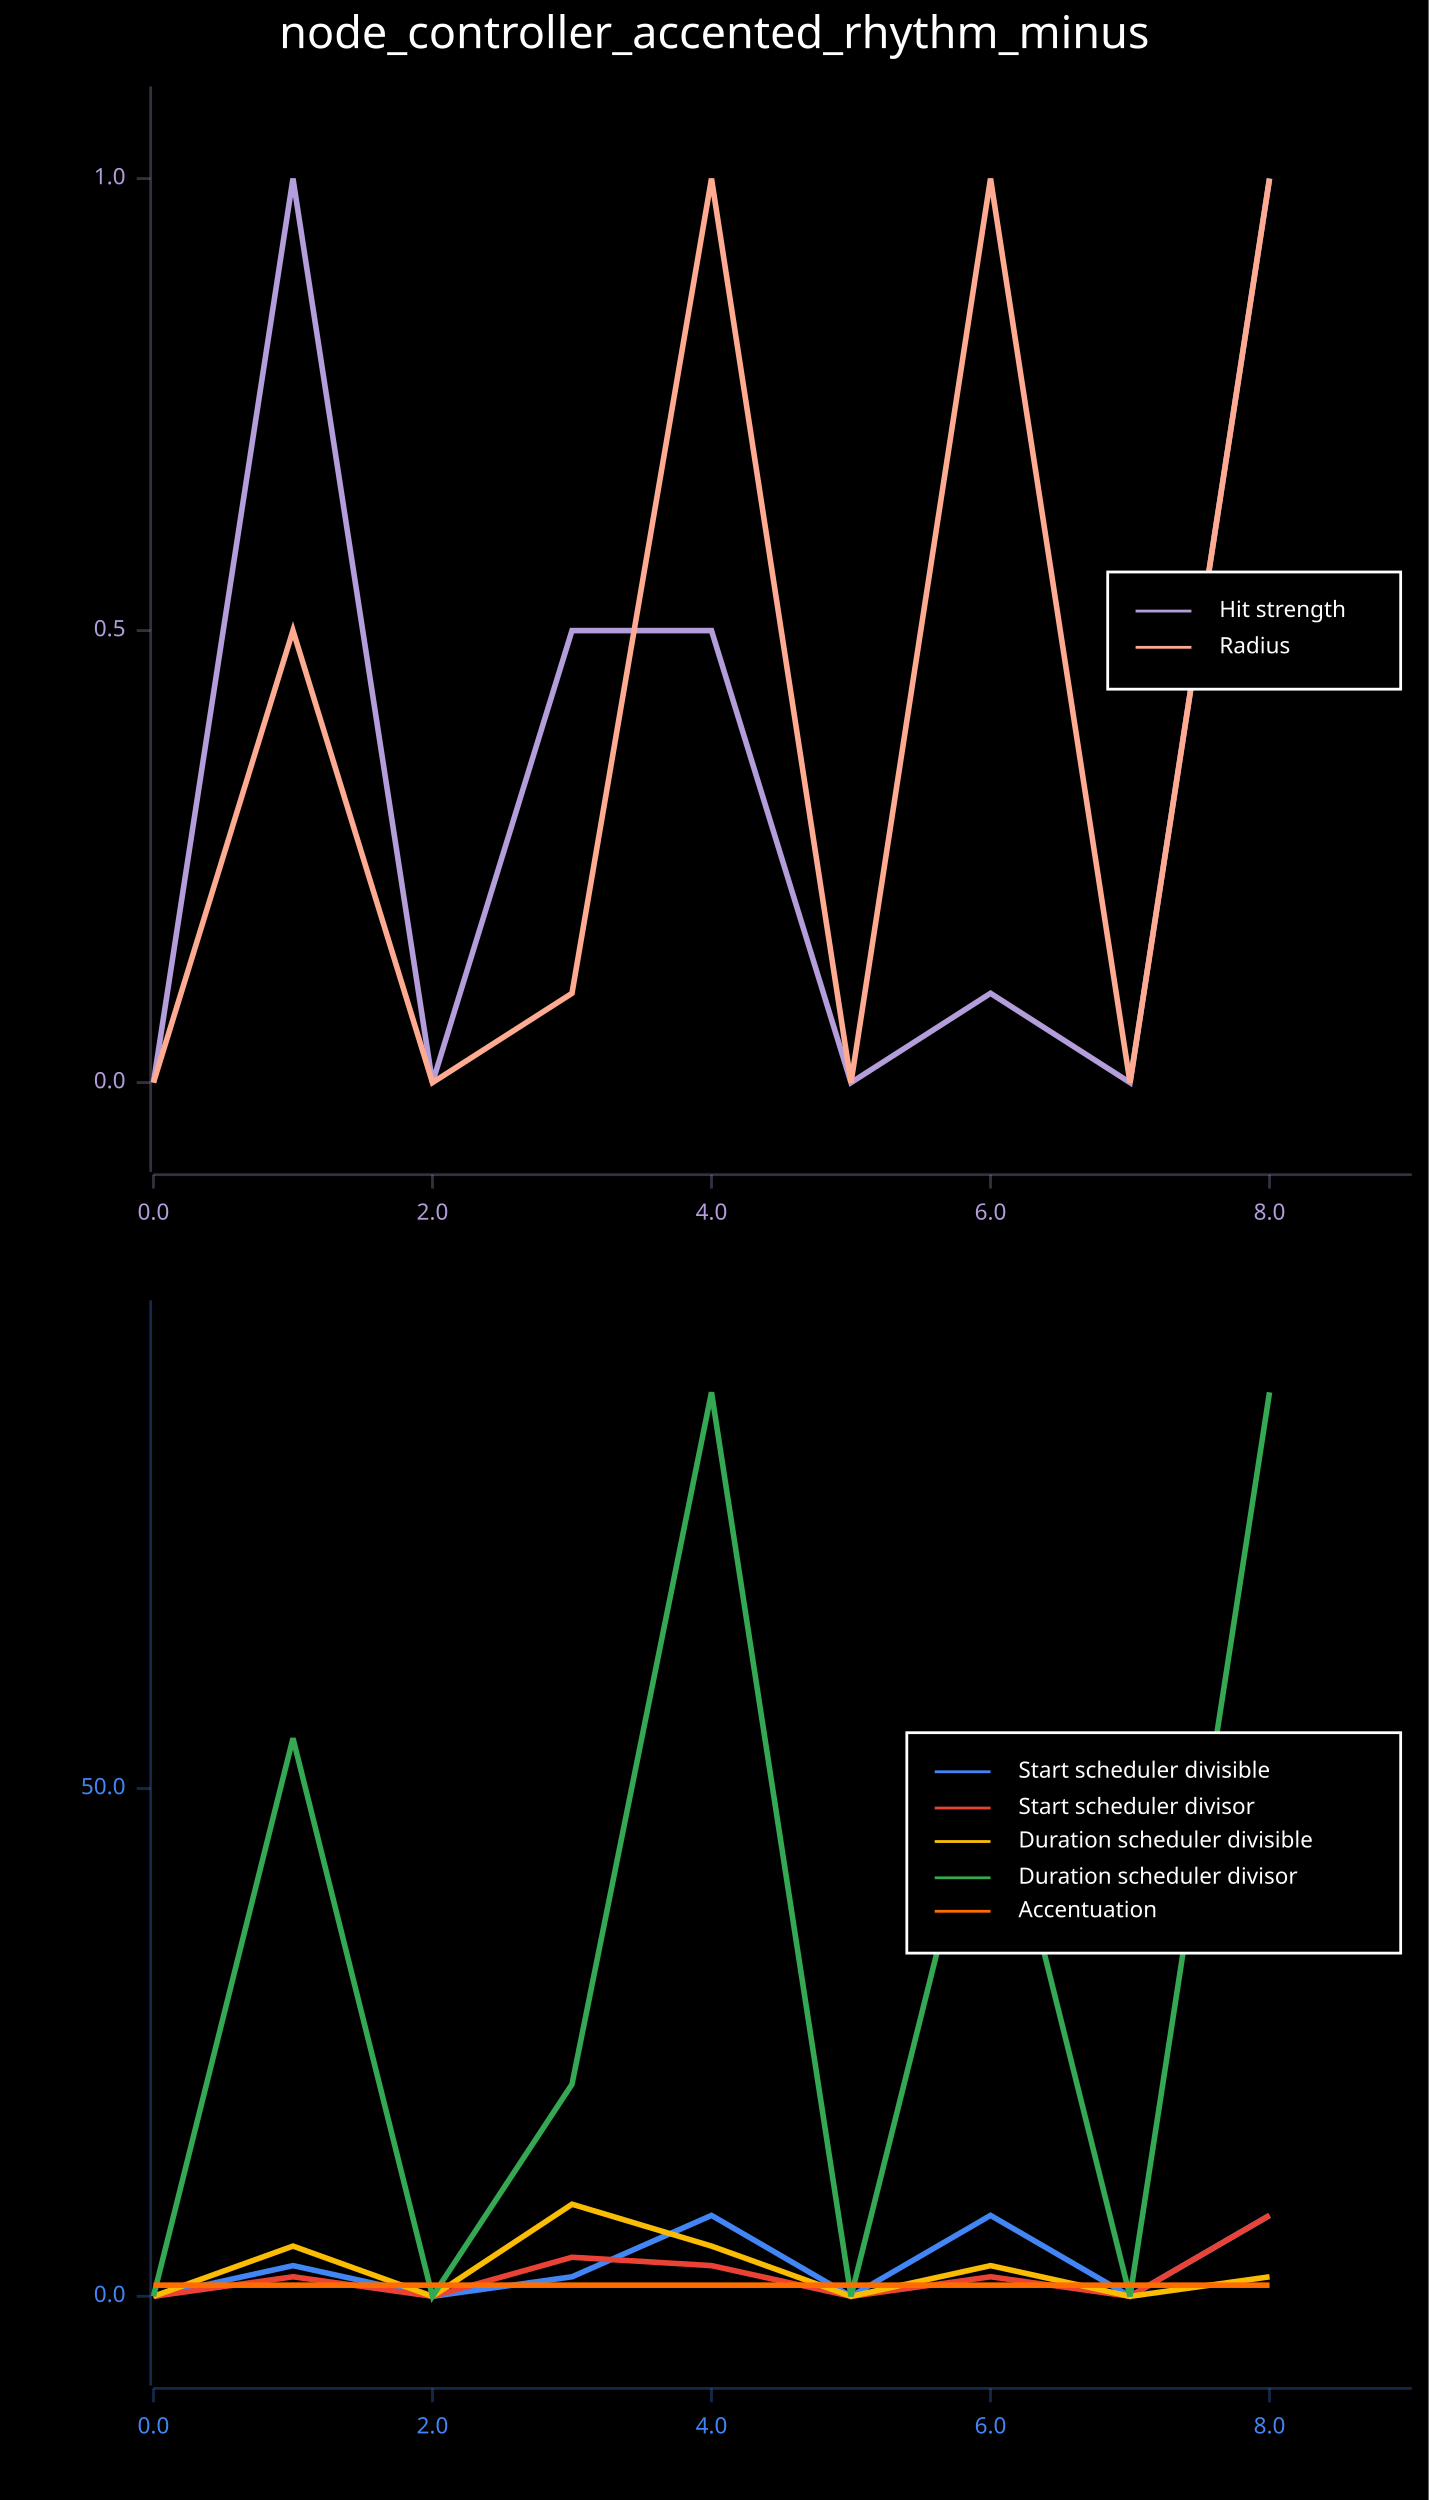
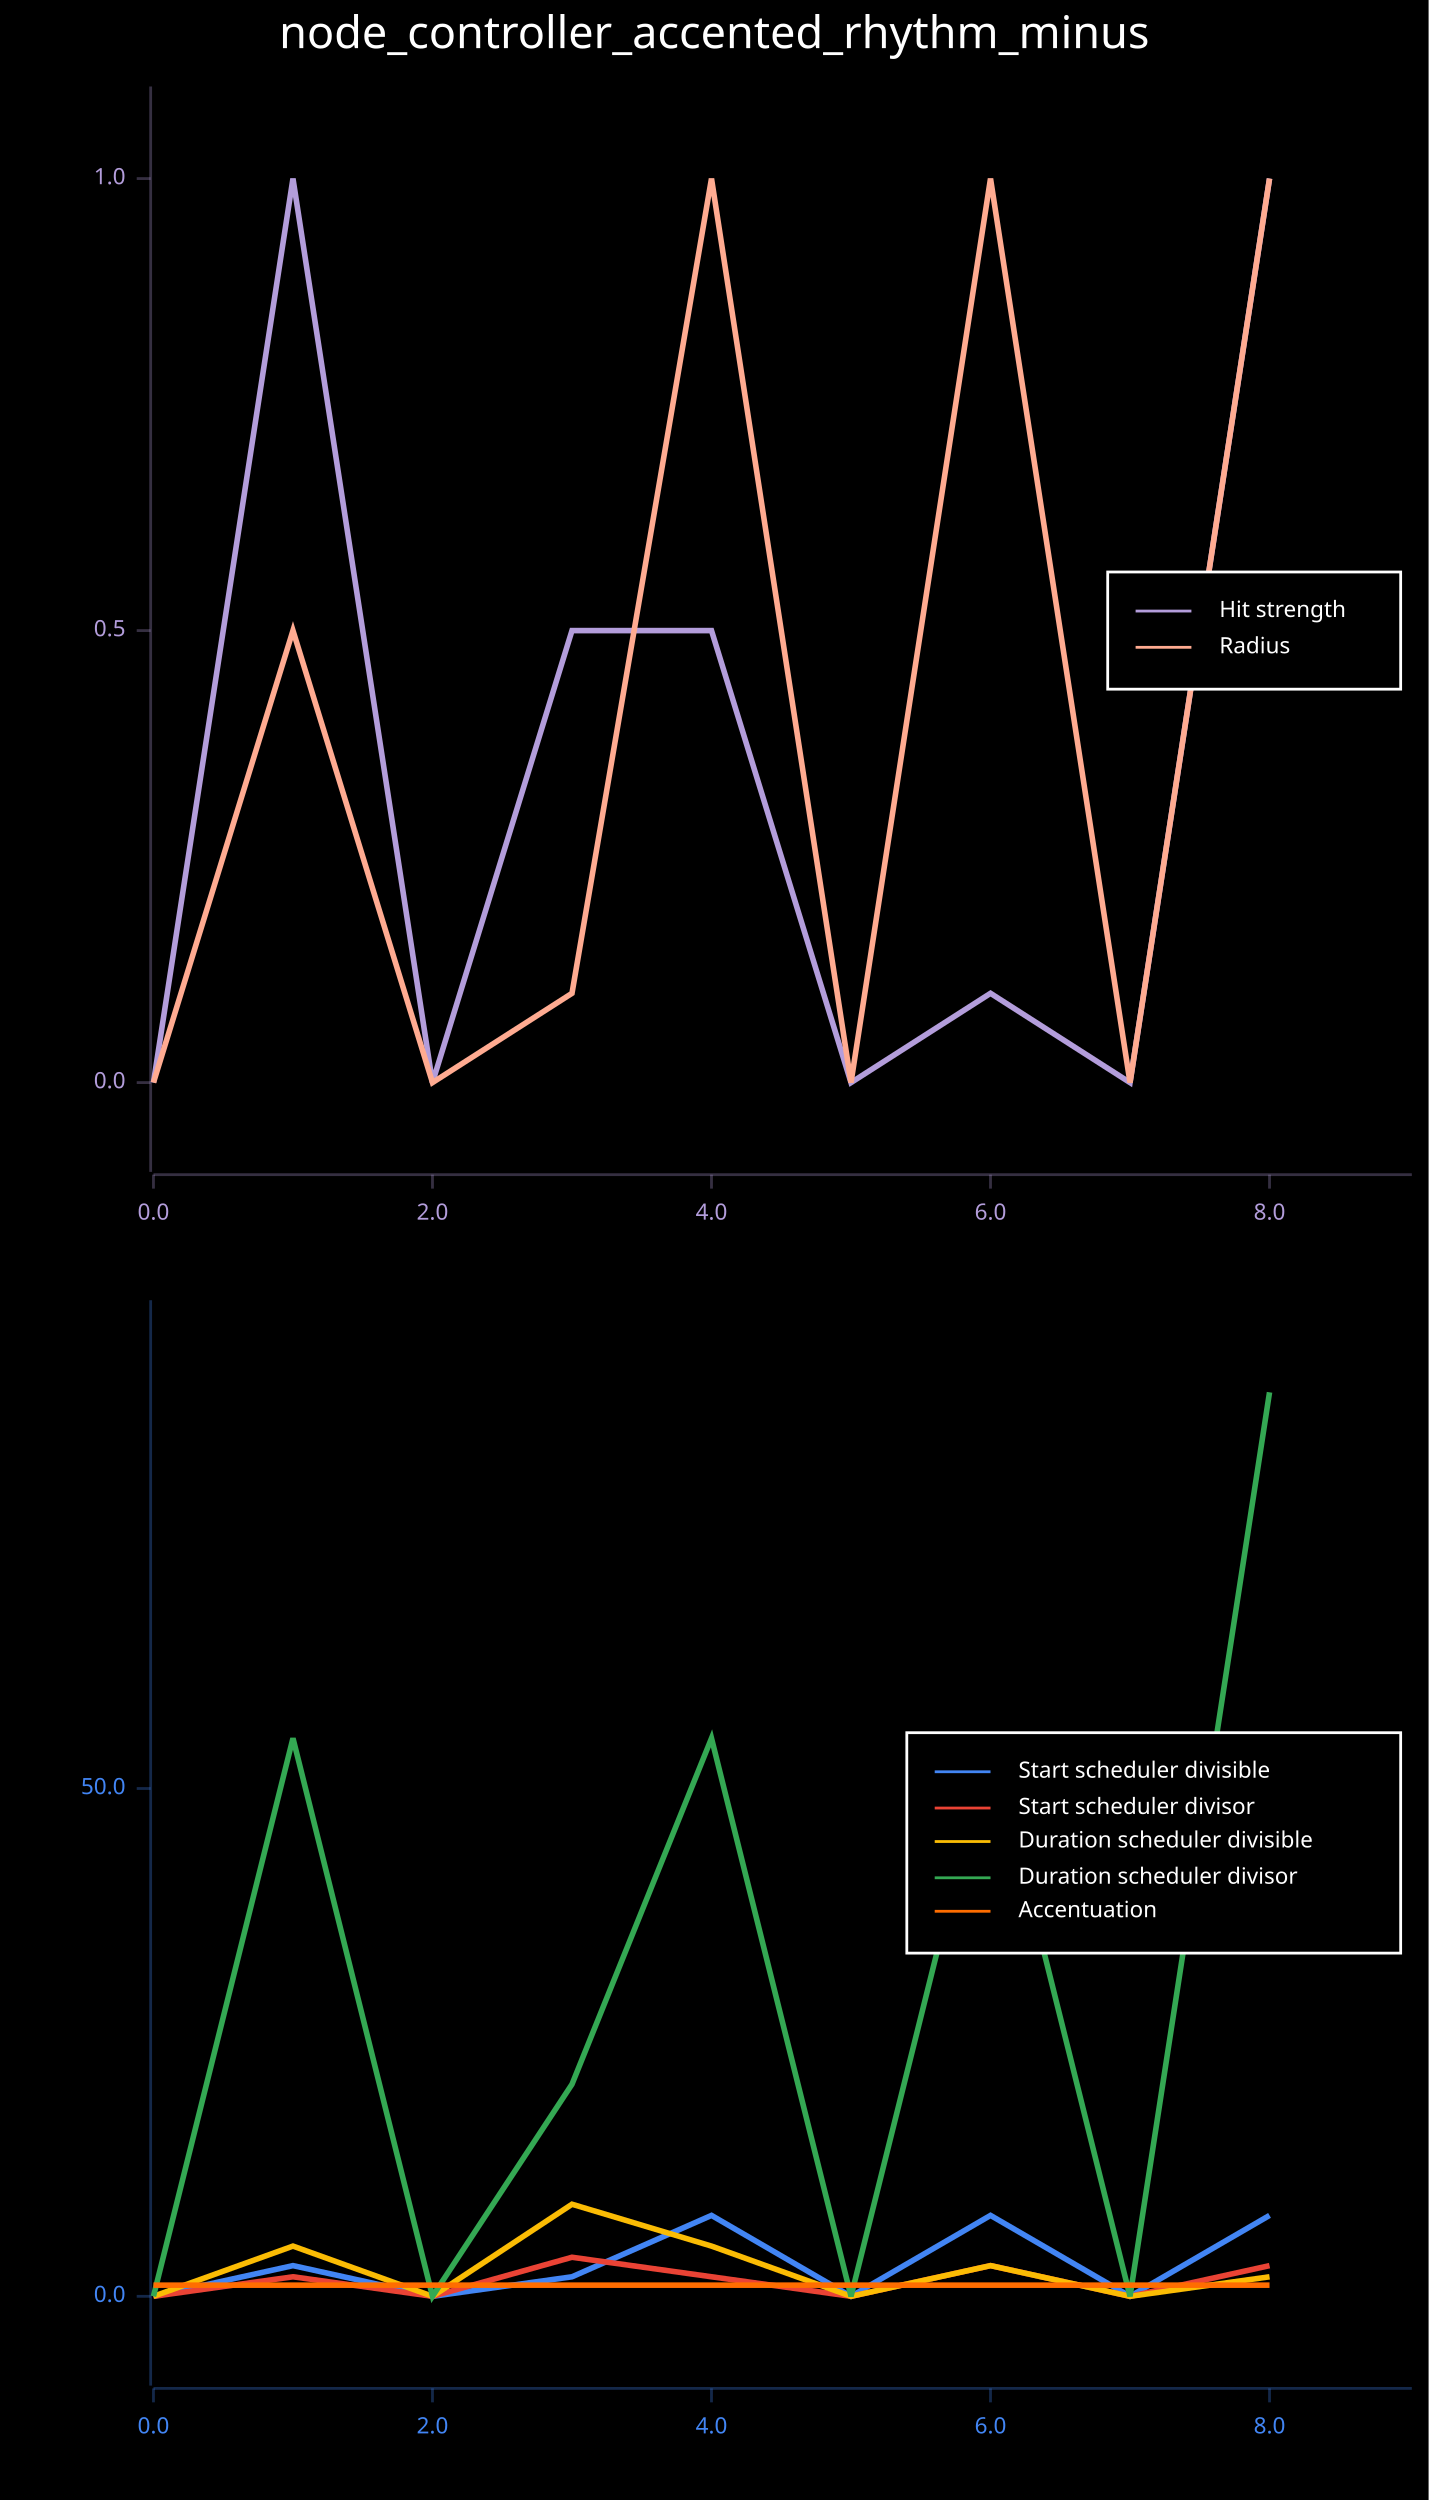
<svg xmlns="http://www.w3.org/2000/svg" width="512" height="896" viewBox="0 0 512 896">
  <rect x="0" y="0" width="512" height="896" opacity="1" fill="#000000" stroke="none" />
  <text x="256" y="5" dy="0.76em" text-anchor="middle" font-family="sans-serif" font-size="16.129" opacity="1" fill="#FFFFFF">
node_controller_accented_rhythm_minus
</text>
  <polyline fill="none" opacity="0.3" stroke="#B39DDB" stroke-width="1" points="54,31 54,420 " />
  <text x="45" y="388" dy="0.5ex" text-anchor="end" font-family="sans-serif" font-size="8.065" opacity="1" fill="#B39DDB">
0.0
</text>
  <polyline fill="none" opacity="0.3" stroke="#B39DDB" stroke-width="1" points="49,388 54,388 " />
  <text x="45" y="226" dy="0.5ex" text-anchor="end" font-family="sans-serif" font-size="8.065" opacity="1" fill="#B39DDB">
0.5
</text>
  <polyline fill="none" opacity="0.3" stroke="#B39DDB" stroke-width="1" points="49,226 54,226 " />
  <text x="45" y="64" dy="0.5ex" text-anchor="end" font-family="sans-serif" font-size="8.065" opacity="1" fill="#B39DDB">
1.0
</text>
  <polyline fill="none" opacity="0.3" stroke="#B39DDB" stroke-width="1" points="49,64 54,64 " />
  <polyline fill="none" opacity="0.3" stroke="#B39DDB" stroke-width="1" points="55,421 506,421 " />
  <text x="55" y="431" dy="0.76em" text-anchor="middle" font-family="sans-serif" font-size="8.065" opacity="1" fill="#B39DDB">
0.0
</text>
  <polyline fill="none" opacity="0.3" stroke="#B39DDB" stroke-width="1" points="55,421 55,426 " />
  <text x="155" y="431" dy="0.76em" text-anchor="middle" font-family="sans-serif" font-size="8.065" opacity="1" fill="#B39DDB">
2.0
</text>
  <polyline fill="none" opacity="0.3" stroke="#B39DDB" stroke-width="1" points="155,421 155,426 " />
  <text x="255" y="431" dy="0.76em" text-anchor="middle" font-family="sans-serif" font-size="8.065" opacity="1" fill="#B39DDB">
4.0
</text>
  <polyline fill="none" opacity="0.3" stroke="#B39DDB" stroke-width="1" points="255,421 255,426 " />
  <text x="355" y="431" dy="0.76em" text-anchor="middle" font-family="sans-serif" font-size="8.065" opacity="1" fill="#B39DDB">
6.0
</text>
  <polyline fill="none" opacity="0.3" stroke="#B39DDB" stroke-width="1" points="355,421 355,426 " />
  <text x="455" y="431" dy="0.76em" text-anchor="middle" font-family="sans-serif" font-size="8.065" opacity="1" fill="#B39DDB">
8.0
</text>
  <polyline fill="none" opacity="0.3" stroke="#B39DDB" stroke-width="1" points="455,421 455,426 " />
  <polyline fill="none" opacity="1" stroke="#B39DDB" stroke-width="2" points="55,388 105,64 155,388 205,226 255,226 305,388 355,356 405,388 455,64 " />
  <polyline fill="none" opacity="1" stroke="#FFAB91" stroke-width="2" points="55,388 105,226 155,388 205,356 255,64 305,388 355,64 405,388 455,64 " />
  <rect x="397" y="205" width="105" height="42" opacity="1" fill="#000000" stroke="none" />
  <rect x="397" y="205" width="105" height="42" opacity="1" fill="none" stroke="#FFFFFF" />
  <text x="437" y="215" dy="0.76em" text-anchor="start" font-family="sans-serif" font-size="8.065" opacity="1" fill="#FFFFFF">
Hit strength
</text>
  <text x="437" y="228" dy="0.76em" text-anchor="start" font-family="sans-serif" font-size="8.065" opacity="1" fill="#FFFFFF">
Radius
</text>
  <polyline fill="none" opacity="1" stroke="#B39DDB" stroke-width="1" points="407,219 427,219 " />
  <polyline fill="none" opacity="1" stroke="#FFAB91" stroke-width="1" points="407,232 427,232 " />
  <polyline fill="none" opacity="0.3" stroke="#4285F4" stroke-width="1" points="54,466 54,855 " />
  <text x="45" y="823" dy="0.5ex" text-anchor="end" font-family="sans-serif" font-size="8.065" opacity="1" fill="#4285F4">
0.0
</text>
  <polyline fill="none" opacity="0.3" stroke="#4285F4" stroke-width="1" points="49,823 54,823 " />
  <text x="45" y="641" dy="0.5ex" text-anchor="end" font-family="sans-serif" font-size="8.065" opacity="1" fill="#4285F4">
50.0
</text>
  <polyline fill="none" opacity="0.3" stroke="#4285F4" stroke-width="1" points="49,641 54,641 " />
  <polyline fill="none" opacity="0.3" stroke="#4285F4" stroke-width="1" points="55,856 506,856 " />
  <text x="55" y="866" dy="0.76em" text-anchor="middle" font-family="sans-serif" font-size="8.065" opacity="1" fill="#4285F4">
0.0
</text>
  <polyline fill="none" opacity="0.3" stroke="#4285F4" stroke-width="1" points="55,856 55,861 " />
  <text x="155" y="866" dy="0.76em" text-anchor="middle" font-family="sans-serif" font-size="8.065" opacity="1" fill="#4285F4">
2.0
</text>
  <polyline fill="none" opacity="0.3" stroke="#4285F4" stroke-width="1" points="155,856 155,861 " />
  <text x="255" y="866" dy="0.76em" text-anchor="middle" font-family="sans-serif" font-size="8.065" opacity="1" fill="#4285F4">
4.0
</text>
  <polyline fill="none" opacity="0.3" stroke="#4285F4" stroke-width="1" points="255,856 255,861 " />
  <text x="355" y="866" dy="0.76em" text-anchor="middle" font-family="sans-serif" font-size="8.065" opacity="1" fill="#4285F4">
6.0
</text>
  <polyline fill="none" opacity="0.3" stroke="#4285F4" stroke-width="1" points="355,856 355,861 " />
  <text x="455" y="866" dy="0.76em" text-anchor="middle" font-family="sans-serif" font-size="8.065" opacity="1" fill="#4285F4">
8.0
</text>
  <polyline fill="none" opacity="0.3" stroke="#4285F4" stroke-width="1" points="455,856 455,861 " />
  <polyline fill="none" opacity="1" stroke="#4285F4" stroke-width="2" points="55,823 105,812 155,823 205,816 255,794 305,823 355,794 405,823 455,794 " />
-   <polyline fill="none" opacity="1" stroke="#EA4335" stroke-width="2" points="55,823 105,816 155,823 205,809 255,812 305,823 355,816 405,823 455,794 " />
+   <polyline fill="none" opacity="1" stroke="#EA4335" stroke-width="2" points="55,823 105,816 155,823 205,809 255,816 305,823 355,812 405,823 455,812 " />
  <polyline fill="none" opacity="1" stroke="#FBBC04" stroke-width="2" points="55,823 105,805 155,823 205,790 255,805 305,823 355,812 405,823 455,816 " />
-   <polyline fill="none" opacity="1" stroke="#34A853" stroke-width="2" points="55,823 105,623 155,823 205,747 255,499 305,823 355,623 405,823 455,499 " />
+   <polyline fill="none" opacity="1" stroke="#34A853" stroke-width="2" points="55,823 105,623 155,823 205,747 255,623 305,823 355,623 405,823 455,499 " />
  <polyline fill="none" opacity="1" stroke="#FF6D00" stroke-width="2" points="55,819 105,819 155,819 205,819 255,819 305,819 355,819 405,819 455,819 " />
  <rect x="325" y="621" width="177" height="79" opacity="1" fill="#000000" stroke="none" />
  <rect x="325" y="621" width="177" height="79" opacity="1" fill="none" stroke="#FFFFFF" />
  <text x="365" y="631" dy="0.76em" text-anchor="start" font-family="sans-serif" font-size="8.065" opacity="1" fill="#FFFFFF">
Start scheduler divisible
</text>
  <text x="365" y="644" dy="0.76em" text-anchor="start" font-family="sans-serif" font-size="8.065" opacity="1" fill="#FFFFFF">
Start scheduler divisor
</text>
  <text x="365" y="656" dy="0.76em" text-anchor="start" font-family="sans-serif" font-size="8.065" opacity="1" fill="#FFFFFF">
Duration scheduler divisible
</text>
  <text x="365" y="669" dy="0.76em" text-anchor="start" font-family="sans-serif" font-size="8.065" opacity="1" fill="#FFFFFF">
Duration scheduler divisor
</text>
  <text x="365" y="681" dy="0.76em" text-anchor="start" font-family="sans-serif" font-size="8.065" opacity="1" fill="#FFFFFF">
Accentuation
</text>
  <polyline fill="none" opacity="1" stroke="#4285F4" stroke-width="1" points="335,635 355,635 " />
  <polyline fill="none" opacity="1" stroke="#EA4335" stroke-width="1" points="335,648 355,648 " />
  <polyline fill="none" opacity="1" stroke="#FBBC04" stroke-width="1" points="335,660 355,660 " />
  <polyline fill="none" opacity="1" stroke="#34A853" stroke-width="1" points="335,673 355,673 " />
  <polyline fill="none" opacity="1" stroke="#FF6D00" stroke-width="1" points="335,685 355,685 " />
</svg>
